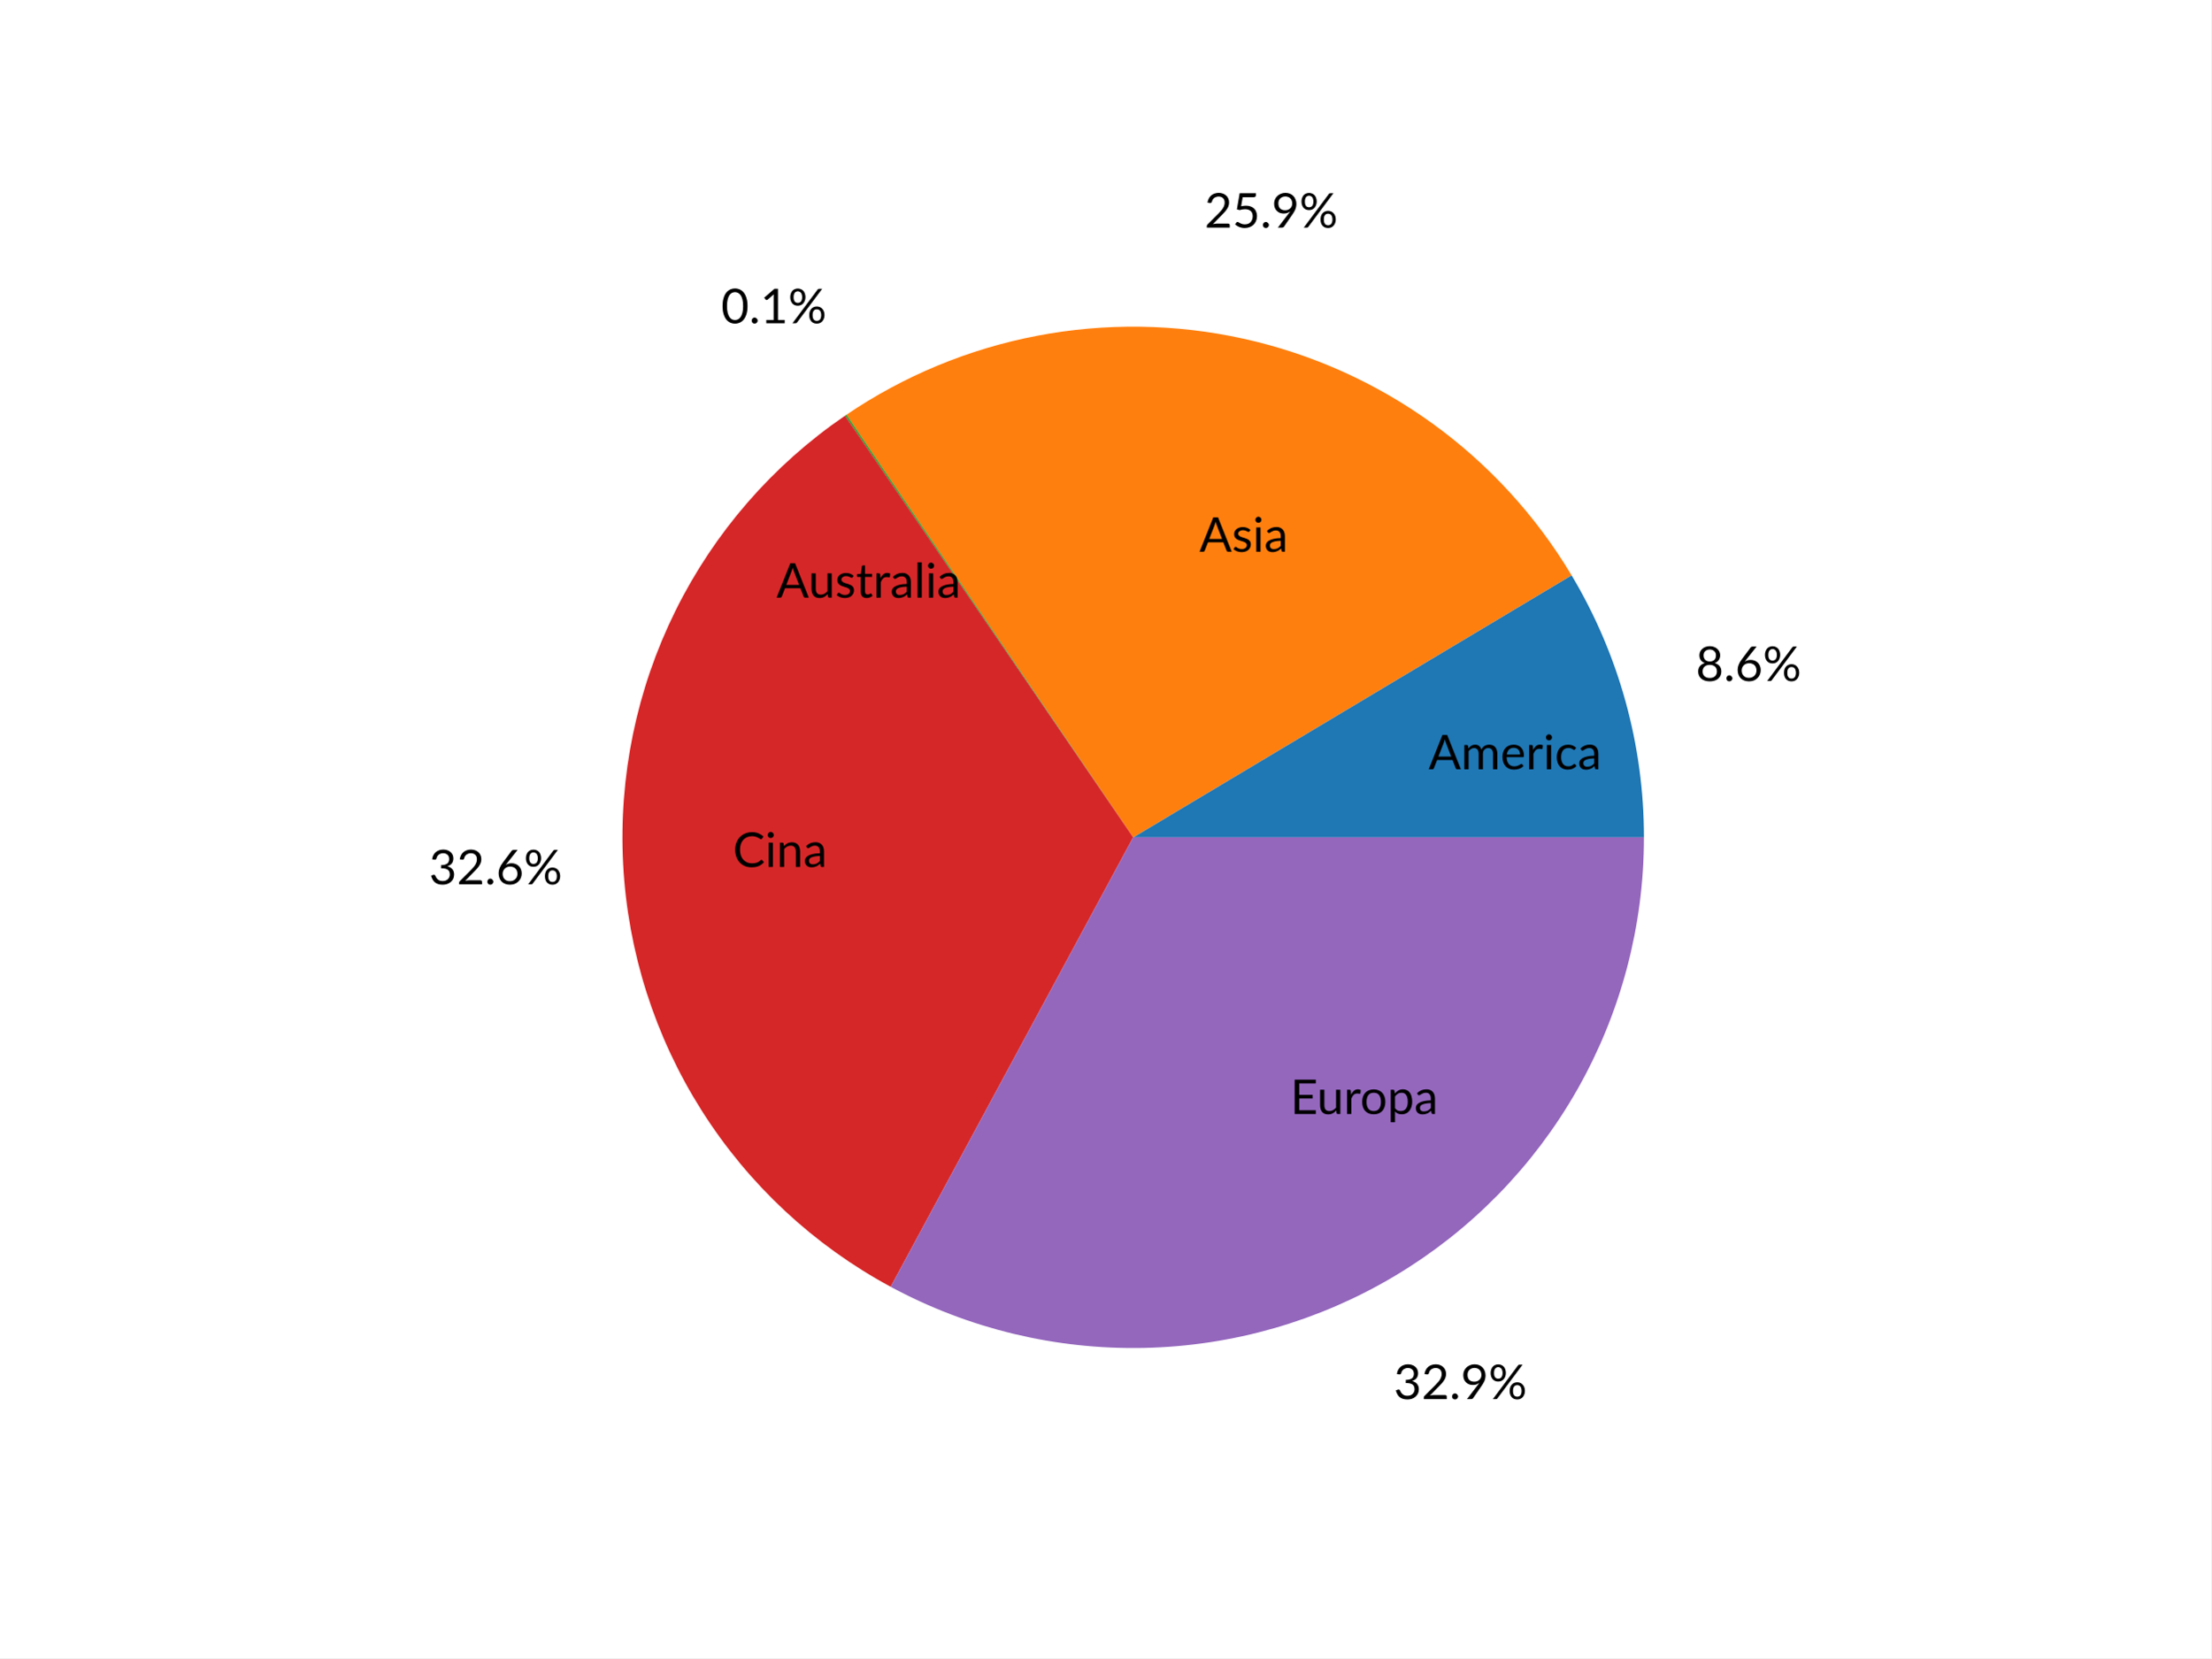
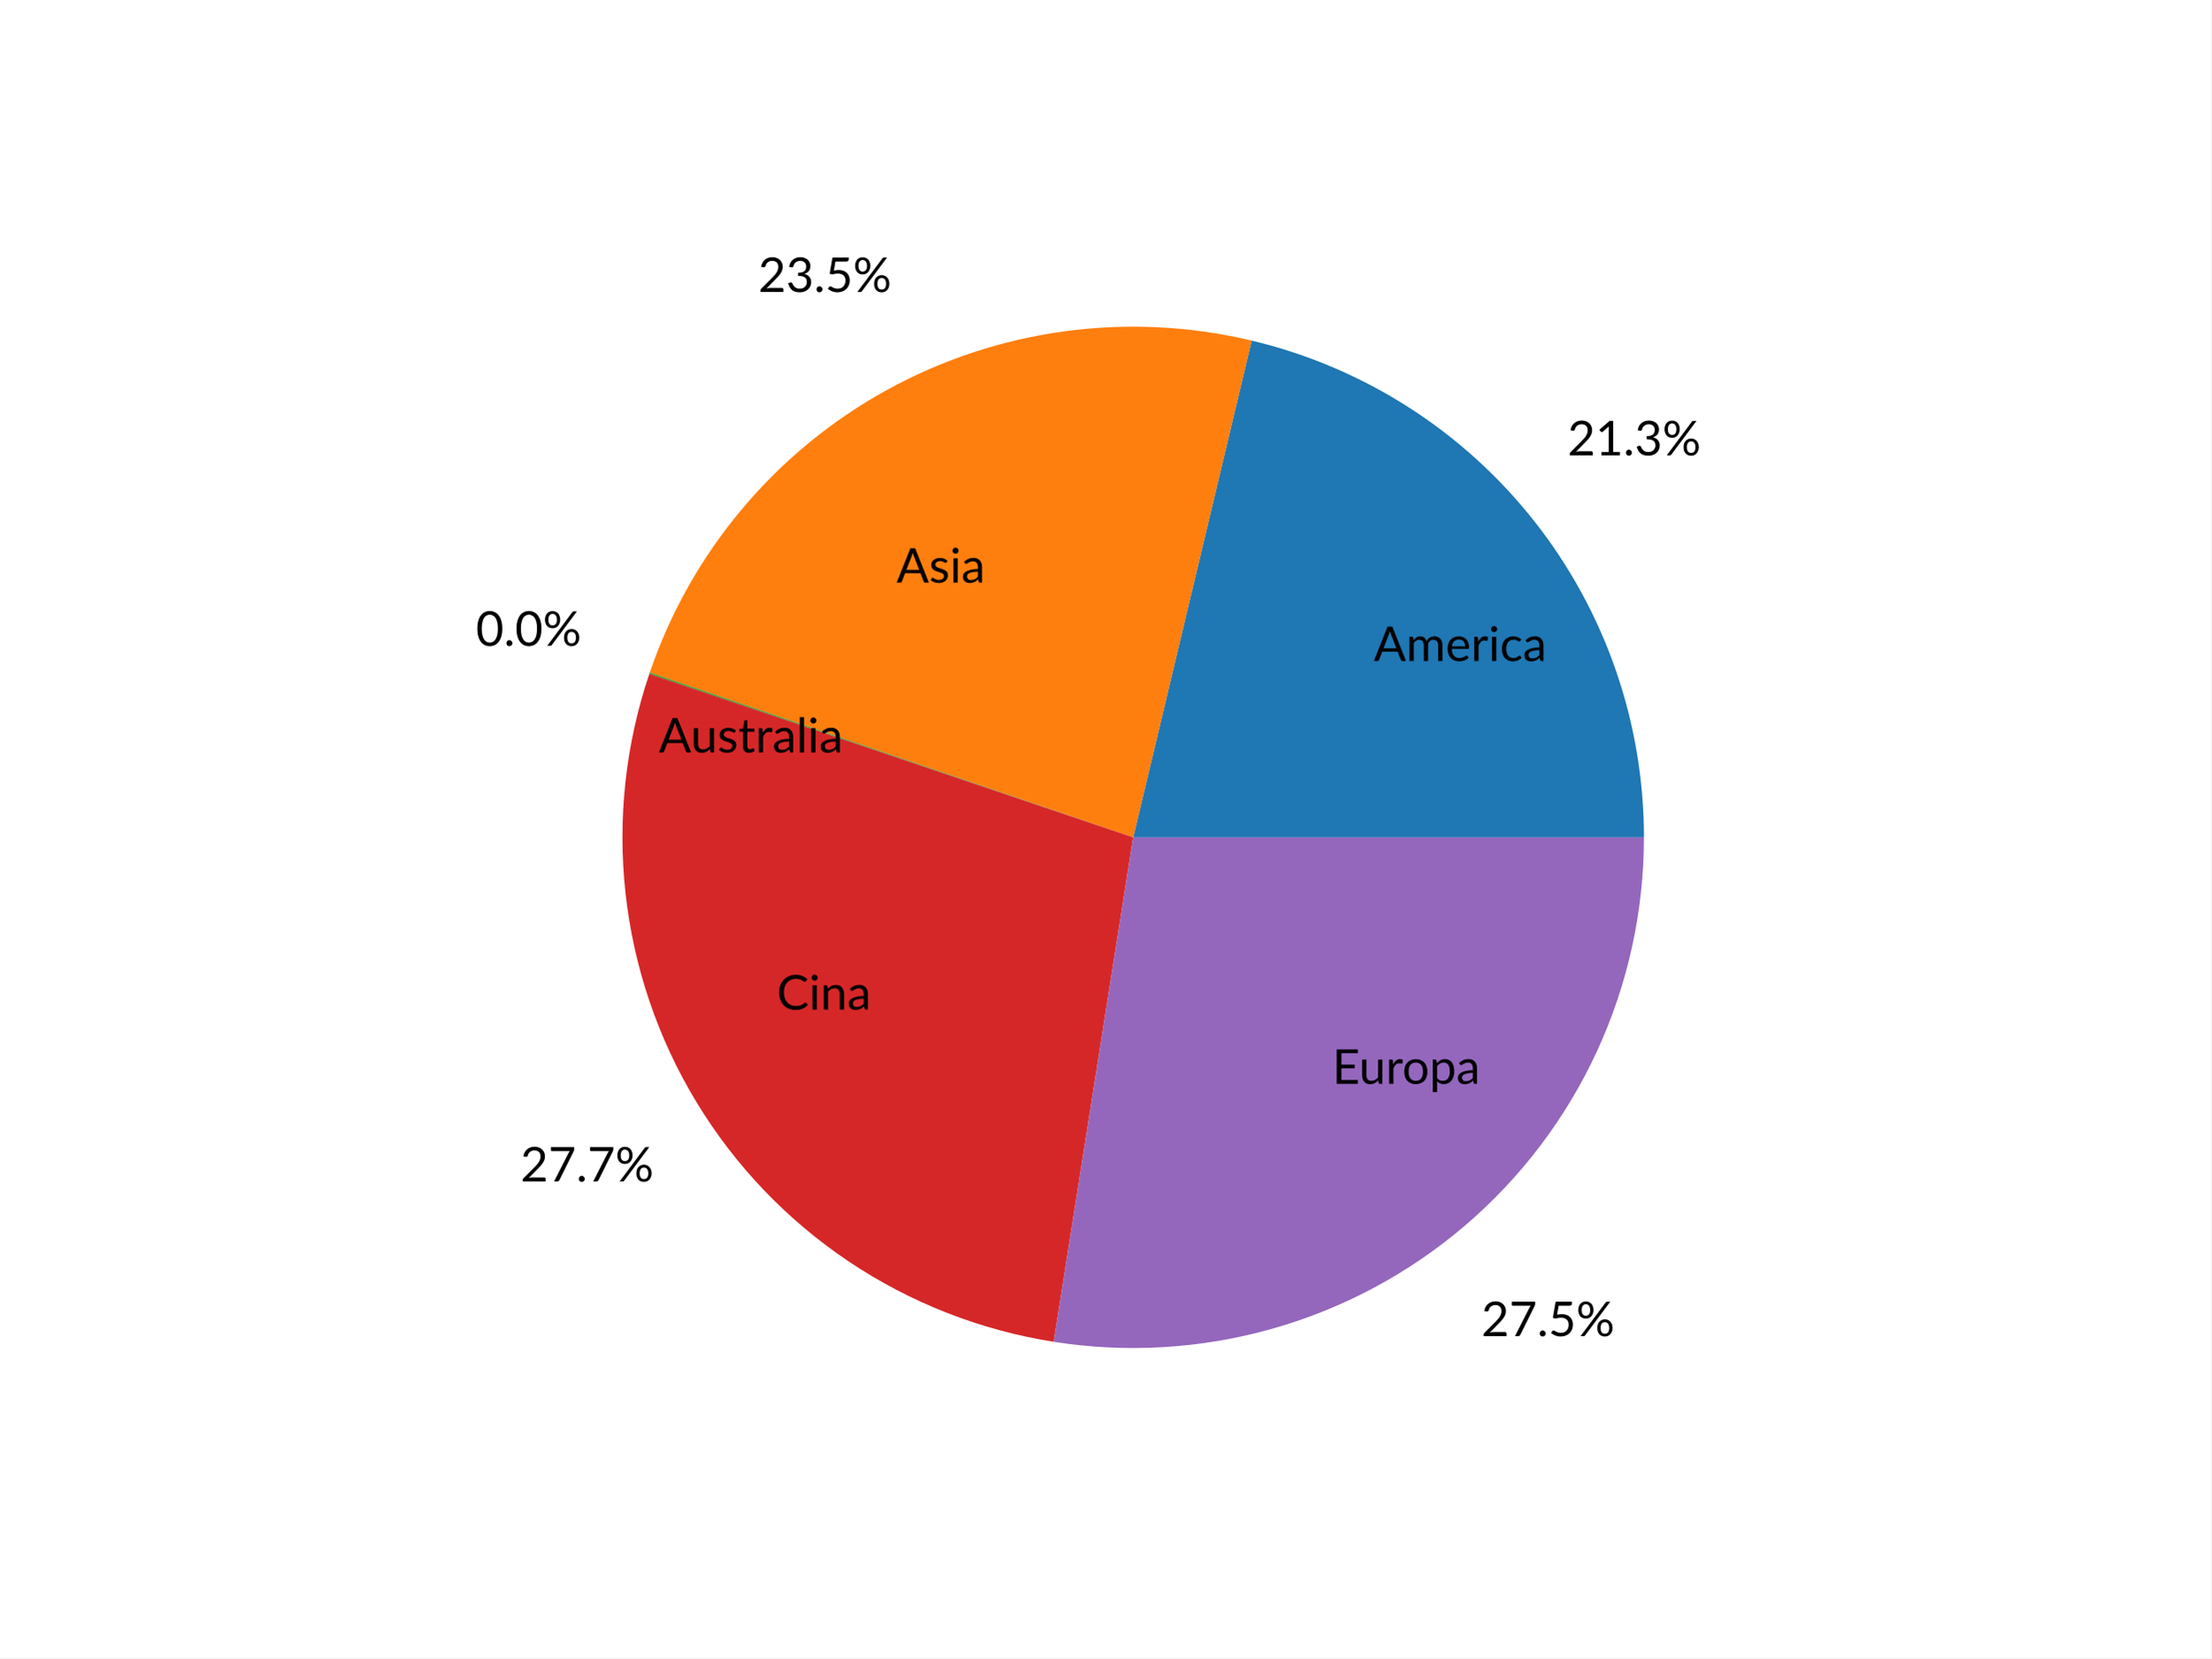
<svg xmlns="http://www.w3.org/2000/svg" width="460.8pt" height="345.6pt" viewBox="0 0 460.8 345.6" version="1.1">
  <defs>
    <style type="text/css">*{stroke-linejoin: round; stroke-linecap: butt}</style>
  </defs>
  <g id="figure_1">
    <g id="patch_1">
      <path d="M 0 345.6  L 460.8 345.6  L 460.8 0  L 0 0  z " style="fill: #ffffff" />
    </g>
    <g id="axes_1">
      <g id="patch_2">
-         <path d="M 342.605 174.528  C 342.605 164.953 341.313 155.422 338.764 146.193  C 336.215 136.964 332.433 128.12 327.52 119.903  L 236.16 174.528  z " style="fill: #1f77b4" />
+         <path d="M 342.605 174.528  C 342.605 150.595 334.533 127.348 319.702 108.564  C 304.871 89.781 284.13 76.537 260.85 70.986  L 236.16 174.528  z " style="fill: #1f77b4" />
      </g>
      <g id="patch_3">
-         <path d="M 327.52 119.903  C 320.083 107.465 310.185 96.677 298.432 88.199  C 286.68 79.722 273.319 73.733 259.17 70.6  C 245.022 67.468 230.382 67.257 216.149 69.981  C 201.917 72.705 188.389 78.307 176.397 86.443  L 236.16 174.528  z " style="fill: #ff7f0e" />
+         <path d="M 260.85 70.986  C 235.087 64.843 207.936 68.531 184.745 81.324  C 161.554 94.117 143.952 115.116 135.407 140.185  L 236.16 174.528  z " style="fill: #ff7f0e" />
      </g>
      <g id="patch_4">
-         <path d="M 176.397 86.443  C 176.348 86.476 176.299 86.51 176.25 86.543  C 176.202 86.576 176.153 86.61 176.104 86.643  L 236.16 174.528  z " style="fill: #2ca02c" />
+         <path d="M 135.407 140.185  C 135.391 140.232 135.375 140.279 135.36 140.326  C 135.344 140.373 135.328 140.42 135.312 140.467  L 236.16 174.528  z " style="fill: #2ca02c" />
      </g>
      <g id="patch_5">
-         <path d="M 176.104 86.643  C 161.028 96.945 148.853 110.956 140.755 127.322  C 132.657 143.688 128.905 161.865 129.861 180.1  C 130.817 198.335 136.449 216.02 146.213 231.45  C 155.978 246.88 169.55 259.54 185.621 268.21  L 236.16 174.528  z " style="fill: #d62728" />
+         <path d="M 135.312 140.467  C 130.353 155.149 128.66 170.739 130.351 186.144  C 132.042 201.548 137.077 216.399 145.103 229.656  C 153.129 242.913 163.954 254.259 176.82 262.898  C 189.686 271.537 204.284 277.264 219.593 279.676  L 236.16 174.528  z " style="fill: #d62728" />
      </g>
      <g id="patch_6">
-         <path d="M 185.621 268.21  C 201.835 276.957 220.046 281.347 238.465 280.948  C 256.884 280.549 274.887 275.375 290.708 265.934  C 306.528 256.493 319.629 243.105 328.726 227.084  C 337.822 211.063 342.605 192.951 342.605 174.528  L 236.16 174.528  z " style="fill: #9467bd" />
+         <path d="M 219.593 279.676  C 234.784 282.069 250.316 281.142 265.115 276.959  C 279.914 272.776 293.632 265.434 305.323 255.442  C 317.013 245.449 326.4 233.04 332.836 219.073  C 339.272 205.105 342.605 189.907 342.605 174.528  L 236.16 174.528  z " style="fill: #9467bd" />
      </g>
      <g id="matplotlib.axis_1" />
      <g id="matplotlib.axis_2" />
      <g id="text_1">
-         <text style="font: 10px 'Lato', sans-serif; text-anchor: start" x="297.723" y="160.352" transform="rotate(-0 297.7225 160.352)">America</text>
+         <text style="font: 10px 'Lato', sans-serif; text-anchor: start" x="286.285" y="137.775" transform="rotate(-0 286.2853 137.7748)">America</text>
      </g>
      <g id="text_2">
-         <text style="font: 10px 'Lato', sans-serif; text-anchor: middle" x="364.415" y="141.934" transform="rotate(-0 364.4153 141.9342)">8.6%</text>
+         <text style="font: 10px 'Lato', sans-serif; text-anchor: middle" x="340.588" y="94.899" transform="rotate(-0 340.5878 94.89852)">21.3%</text>
      </g>
      <g id="text_3">
-         <text style="font: 10px 'Lato', sans-serif; text-anchor: start" x="249.966" y="114.996" transform="rotate(-0 249.9662 114.9962)">Asia</text>
+         <text style="font: 10px 'Lato', sans-serif; text-anchor: end" x="205.311" y="121.431" transform="rotate(-0 205.3109 121.4306)">Asia</text>
      </g>
      <g id="text_4">
-         <text style="font: 10px 'Lato', sans-serif; text-anchor: middle" x="264.923" y="47.443" transform="rotate(-0 264.9229 47.44306)">25.9%</text>
+         <text style="font: 10px 'Lato', sans-serif; text-anchor: middle" x="171.891" y="60.848" transform="rotate(-0 171.891 60.84806)">23.5%</text>
      </g>
      <g id="text_5">
-         <text style="font: 10px 'Lato', sans-serif; text-anchor: end" x="200.214" y="124.562" transform="rotate(-0 200.2143 124.5621)">Australia</text>
+         <text style="font: 10px 'Lato', sans-serif; text-anchor: end" x="175.68" y="156.832" transform="rotate(-0 175.6797 156.8319)">Australia</text>
      </g>
      <g id="text_6">
-         <text style="font: 10px 'Lato', sans-serif; text-anchor: middle" x="161.273" y="67.372" transform="rotate(-0 161.2731 67.37189)">0.1%</text>
+         <text style="font: 10px 'Lato', sans-serif; text-anchor: middle" x="110.159" y="134.601" transform="rotate(-0 110.1595 134.6007)">0.0%</text>
      </g>
      <g id="text_7">
-         <text style="font: 10px 'Lato', sans-serif; text-anchor: end" x="172.381" y="180.696" transform="rotate(-0 172.3807 180.6961)">Cina</text>
+         <text style="font: 10px 'Lato', sans-serif; text-anchor: end" x="181.526" y="210.43" transform="rotate(-0 181.5259 210.43)">Cina</text>
      </g>
      <g id="text_8">
-         <text style="font: 10px 'Lato', sans-serif; text-anchor: middle" x="103.286" y="184.318" transform="rotate(-0 103.2864 184.3178)">32.6%</text>
+         <text style="font: 10px 'Lato', sans-serif; text-anchor: middle" x="122.339" y="246.263" transform="rotate(-0 122.3389 246.2634)">27.7%</text>
      </g>
      <g id="text_9">
-         <text style="font: 10px 'Lato', sans-serif; text-anchor: start" x="268.889" y="232.197" transform="rotate(-0 268.8885 232.1966)">Europa</text>
+         <text style="font: 10px 'Lato', sans-serif; text-anchor: start" x="277.658" y="225.901" transform="rotate(-0 277.6577 225.9011)">Europa</text>
      </g>
      <g id="text_10">
-         <text style="font: 10px 'Lato', sans-serif; text-anchor: middle" x="304.344" y="291.611" transform="rotate(-0 304.3444 291.6106)">32.9%</text>
+         <text style="font: 10px 'Lato', sans-serif; text-anchor: middle" x="322.614" y="278.495" transform="rotate(-0 322.6136 278.4949)">27.5%</text>
      </g>
    </g>
  </g>
</svg>
